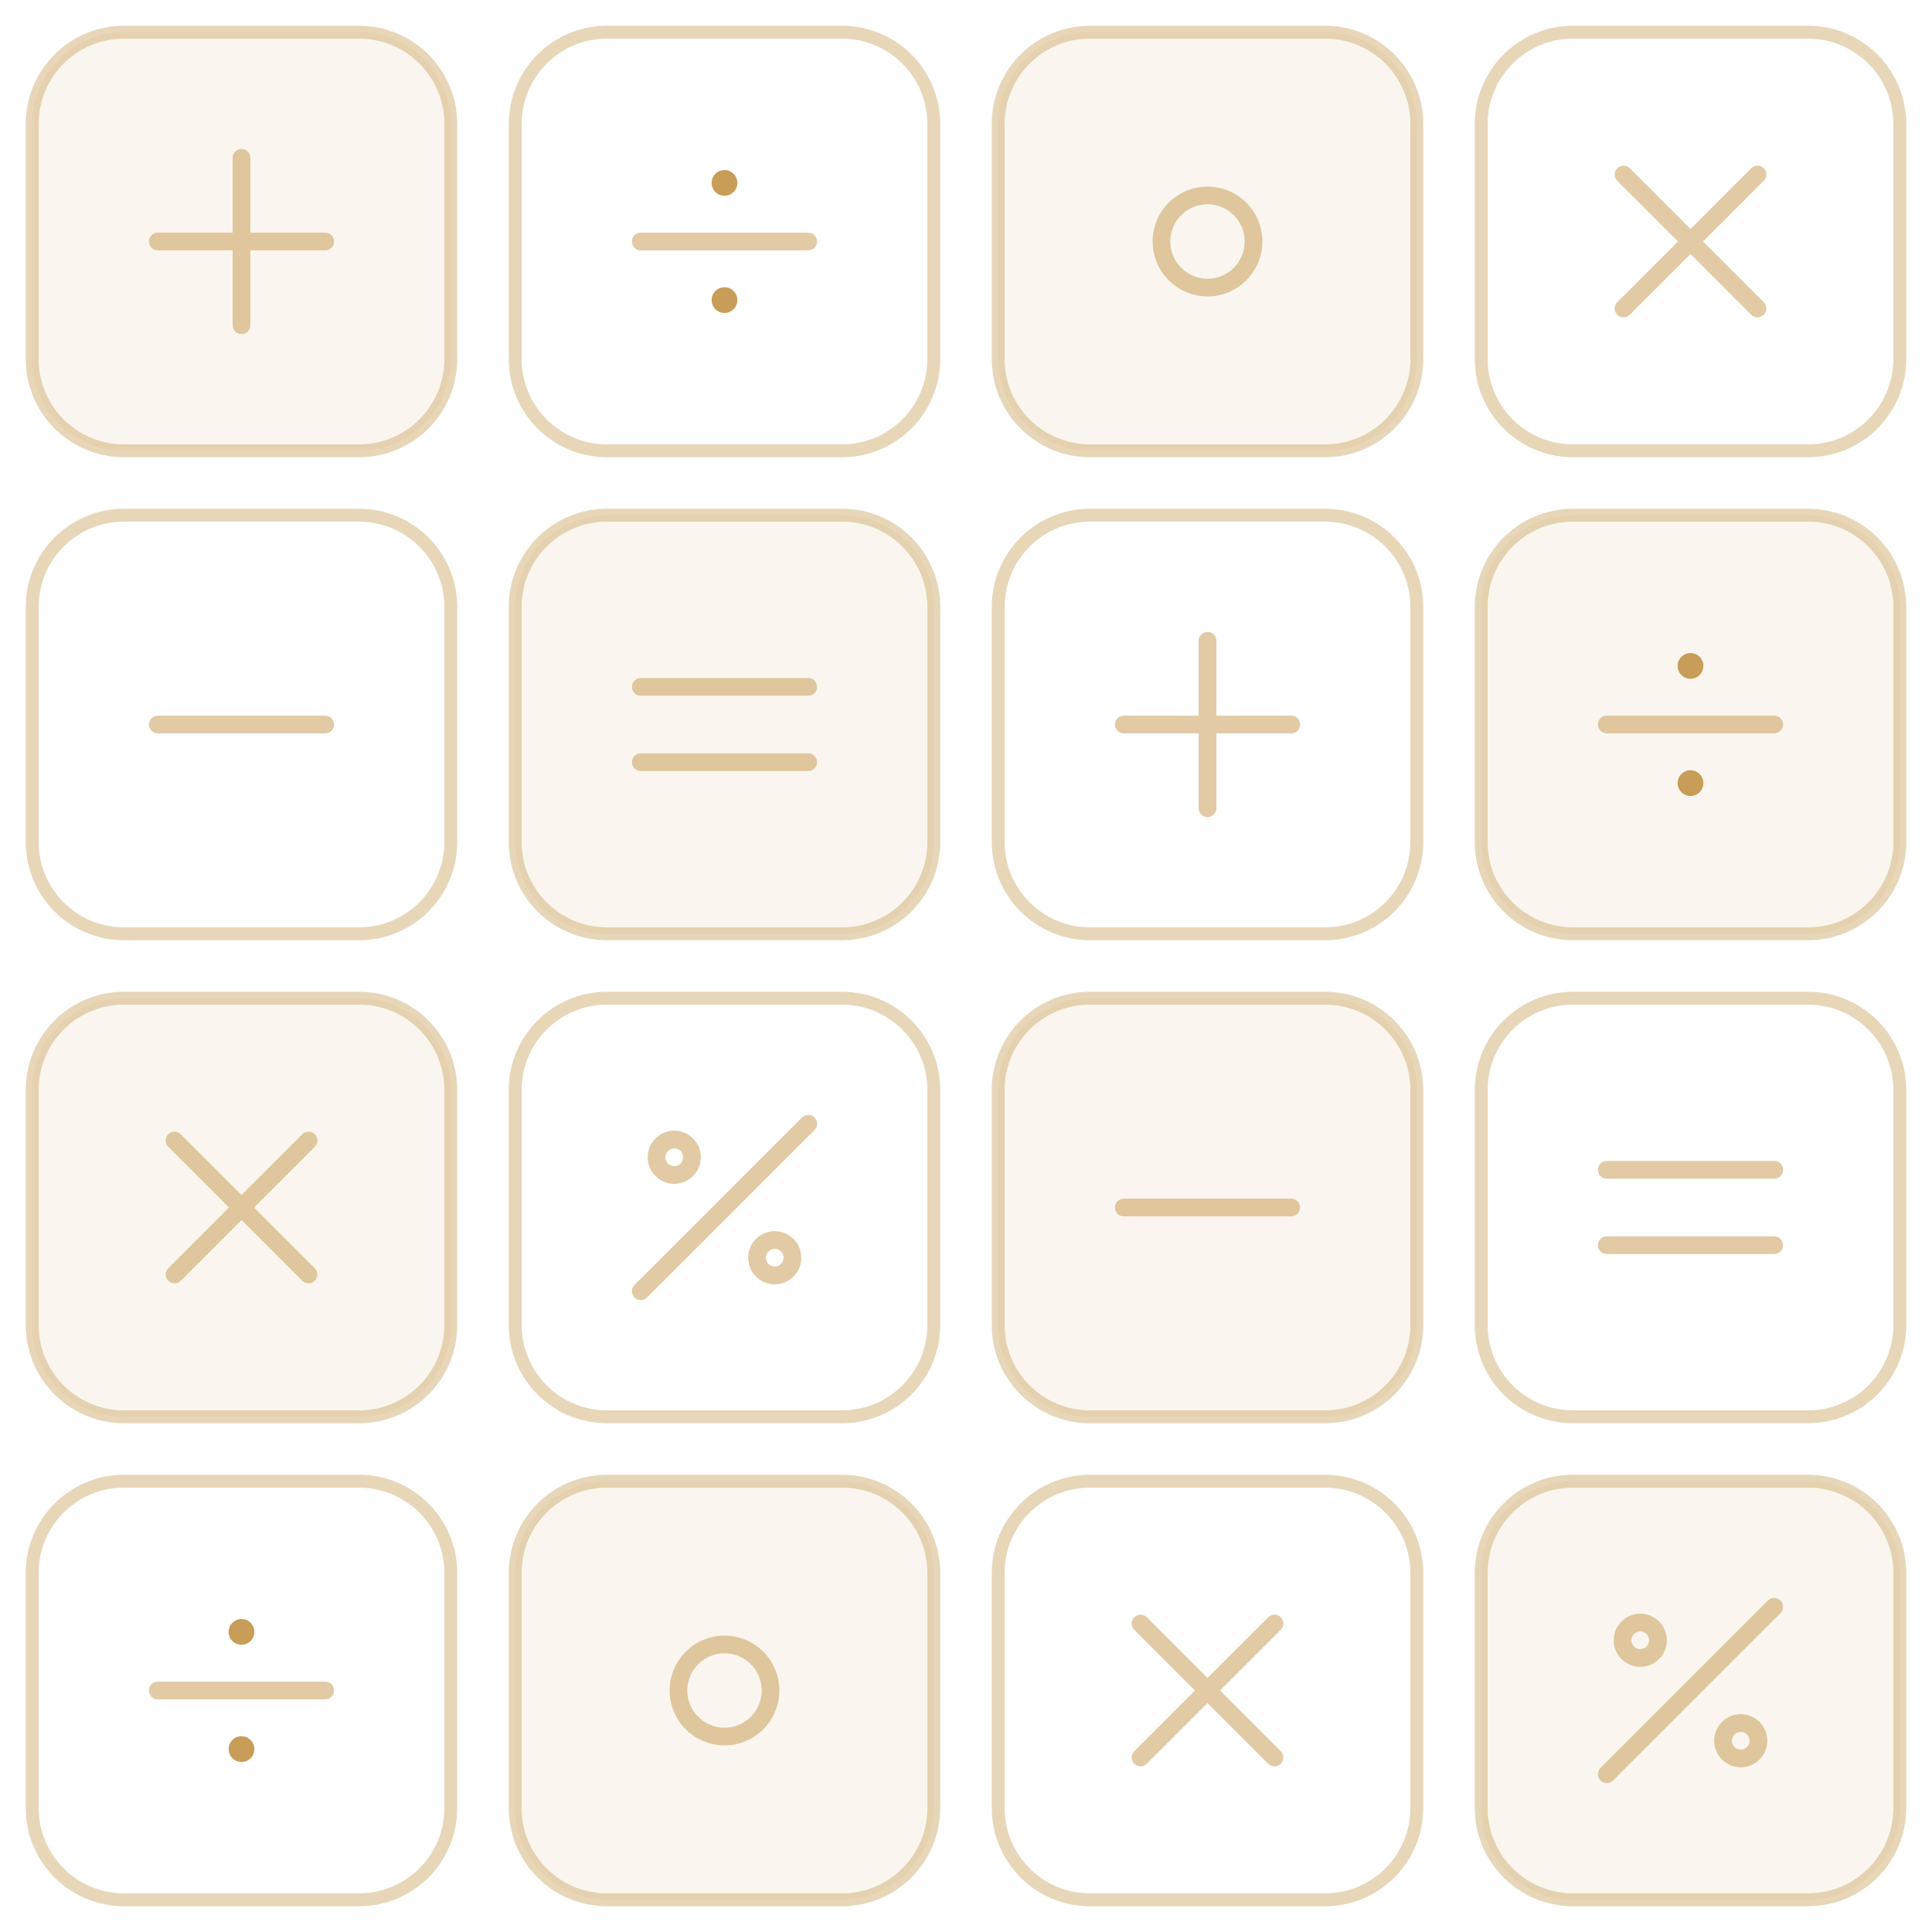
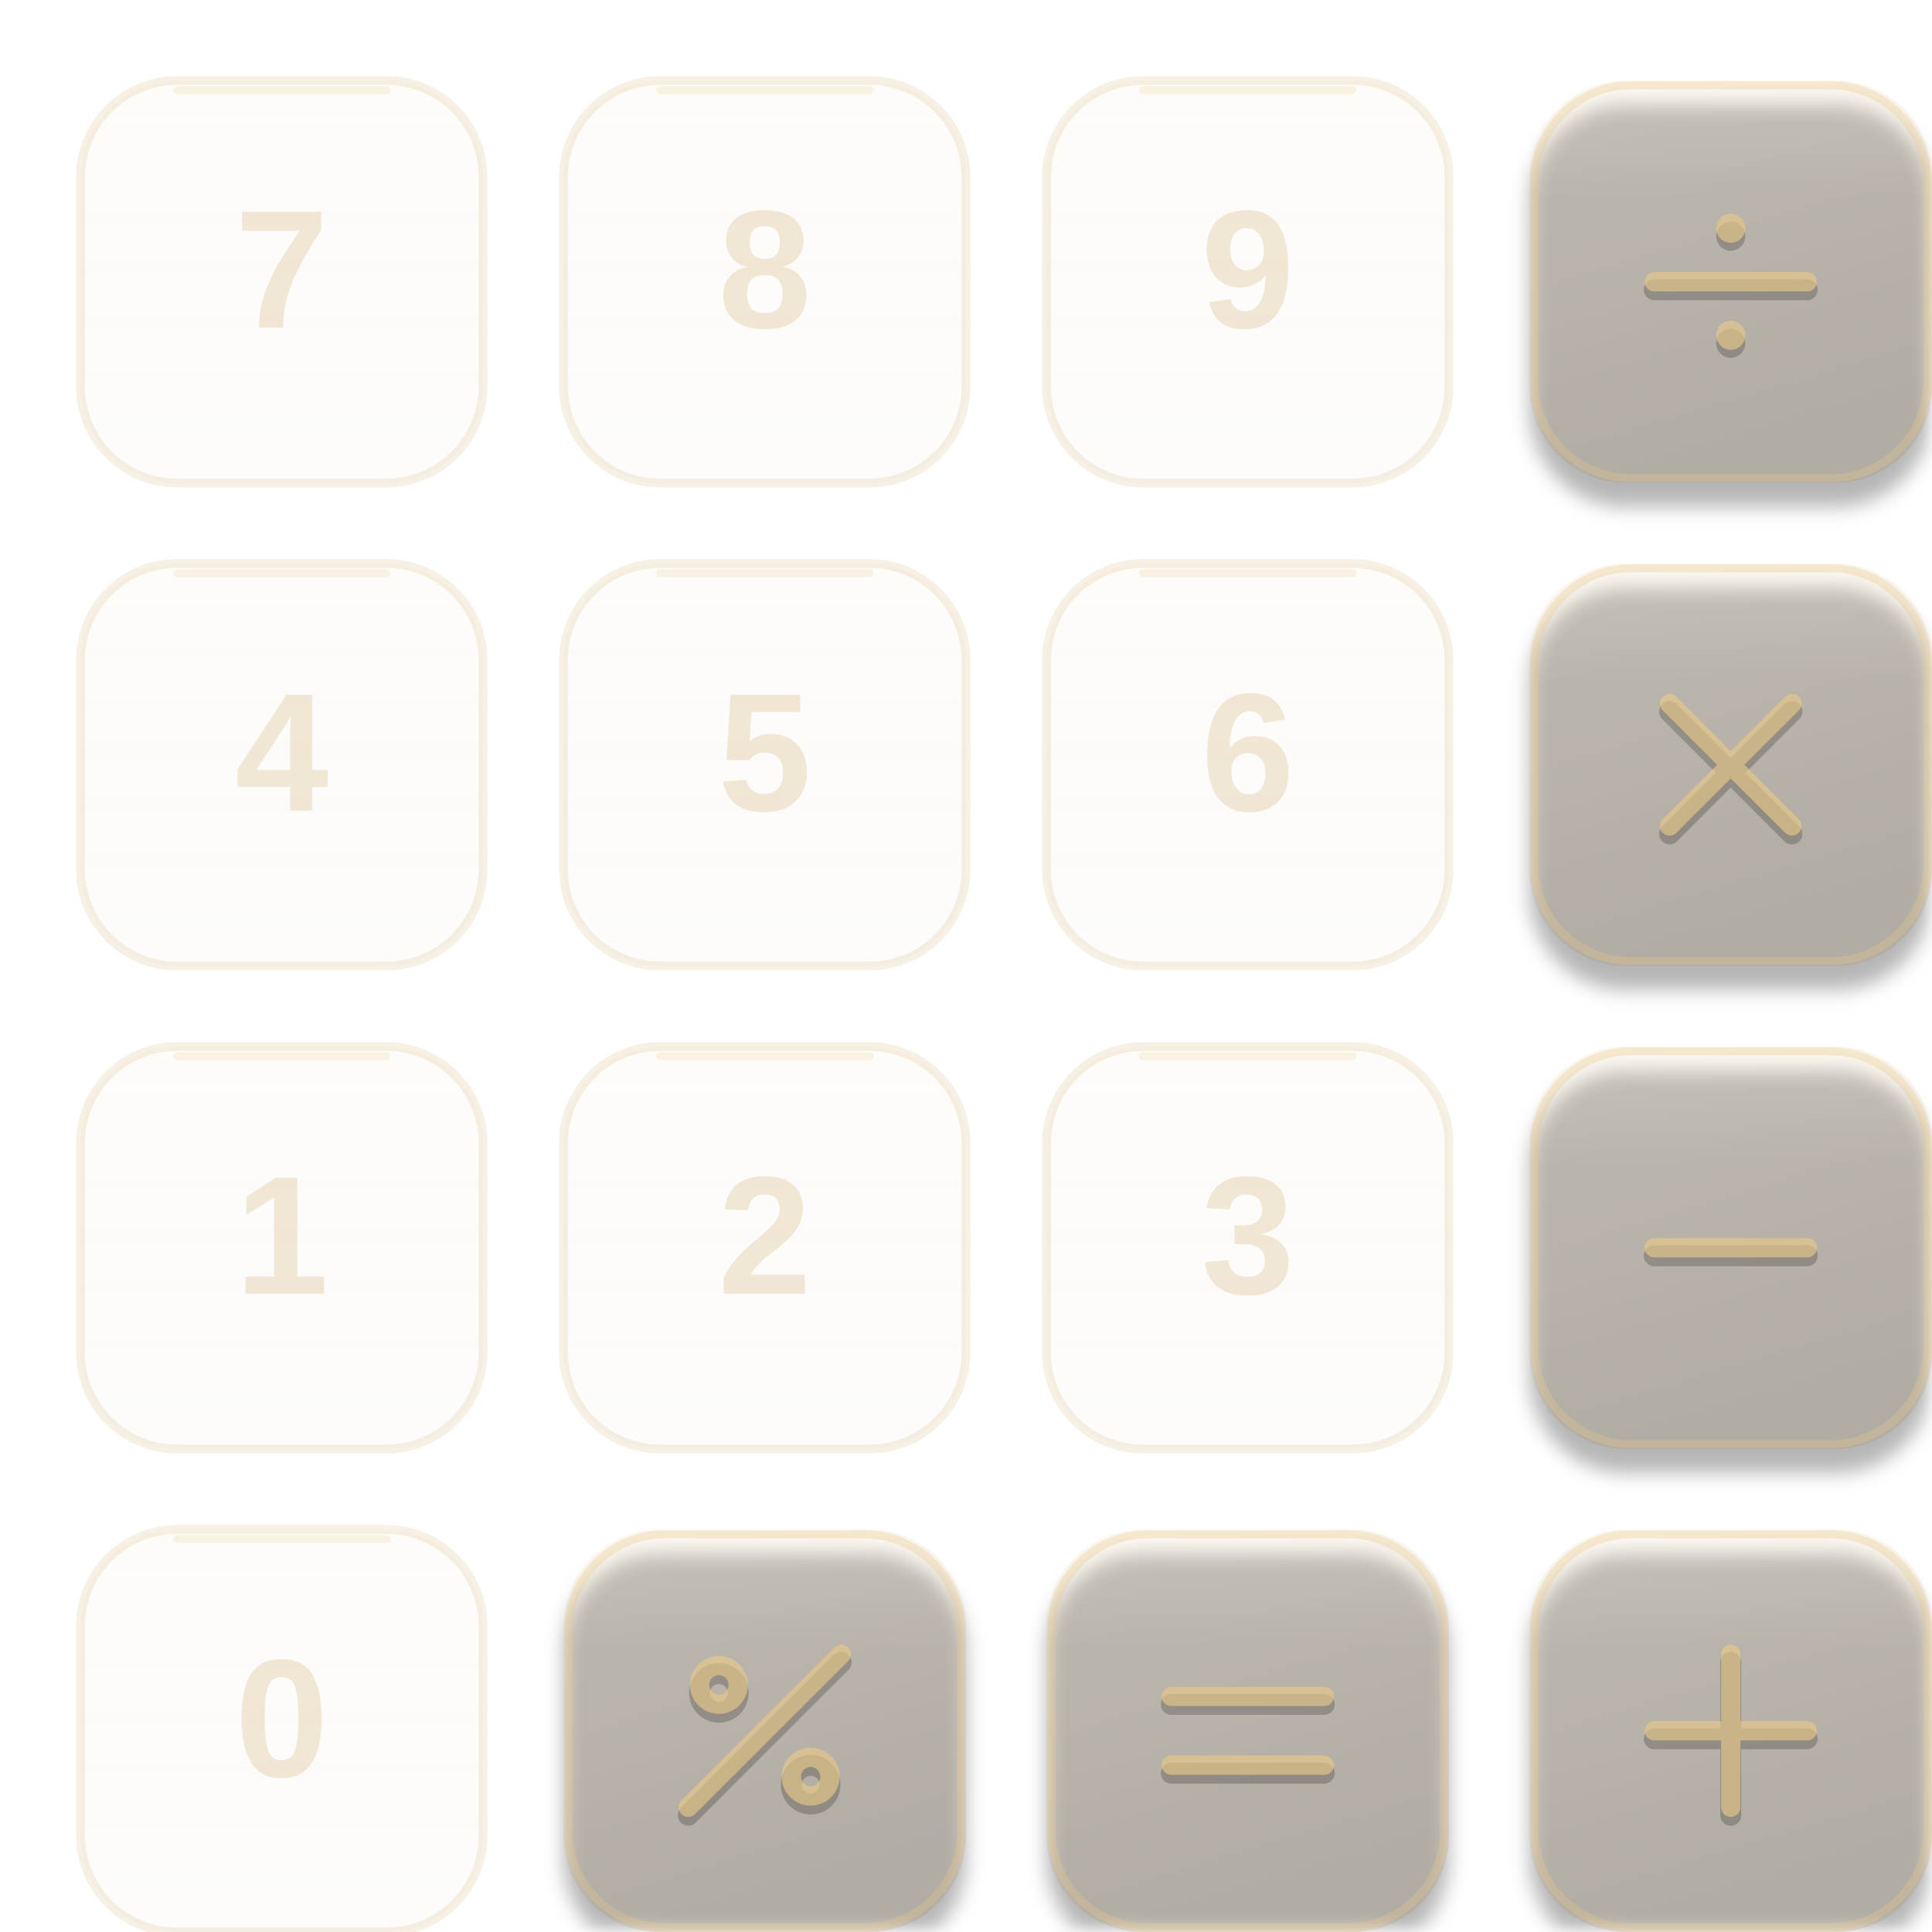
<svg xmlns="http://www.w3.org/2000/svg" width="240" height="240" viewBox="0 0 240 240">
-   <rect x="4" y="4" width="52" height="52" rx="11.4" fill="#C89D57" fill-opacity="0.09" stroke="#C89D57" stroke-opacity="0.42" stroke-width="1.6" />
-   <g stroke="#C89D57" stroke-opacity="0.54" stroke-width="2.2" stroke-linecap="round" fill="none">
-     <path d="M19.6 30H40.4M30 19.6V40.4" />
+   <defs>
+     <linearGradient id="ak" x1="0" y1="0" x2="0.3" y2="1">
+       <stop offset="0" stop-color="#E6C889" />
+       <stop offset="0.55" stop-color="#C89D57" />
+       <stop offset="1" stop-color="#8F6A2E" />
+     </linearGradient>
+     <linearGradient id="ag" x1="0" y1="0" x2="0" y2="1">
+       <stop offset="0" stop-color="#ffffff" stop-opacity=".35" />
+       <stop offset="0.5" stop-color="#ffffff" stop-opacity="0" />
+     </linearGradient>
+     <linearGradient id="av" x1="0" y1="0" x2="0" y2="1">
+       <stop offset="0" stop-color="#E6C889" stop-opacity=".16" />
+       <stop offset="1" stop-color="#8F6A2E" stop-opacity=".06" />
+     </linearGradient>
+     <filter id="as" x="-20%" y="-20%" width="140%" height="150%">
+       <feDropShadow dx="0" dy="4" stdDeviation="3" flood-color="#000" flood-opacity=".45" />
+     </filter>
+     <filter id="ai" x="-20%" y="-20%" width="140%" height="140%">
+       <feGaussianBlur stdDeviation="1.2" />
+     </filter>
+   </defs>
+   <rect x="10" y="10" width="50" height="50" rx="12" fill="url(#av)" fill-opacity="0.3" stroke="#C89D57" stroke-opacity="0.16" stroke-width="1.1" />
+   <path d="M22 11.2H48" stroke="#E6C889" stroke-opacity="0.2" stroke-width="1" stroke-linecap="round" />
+   <text x="35" y="40.7" font-family="Manrope,Segoe UI,Arial,sans-serif" font-size="20.9" font-weight="800" text-anchor="middle" fill="#C89D57" fill-opacity="0.225">7</text>
+   <rect x="70" y="10" width="50" height="50" rx="12" fill="url(#av)" fill-opacity="0.3" stroke="#C89D57" stroke-opacity="0.16" stroke-width="1.1" />
+   <path d="M82 11.2H108" stroke="#E6C889" stroke-opacity="0.2" stroke-width="1" stroke-linecap="round" />
+   <text x="95" y="40.7" font-family="Manrope,Segoe UI,Arial,sans-serif" font-size="20.9" font-weight="800" text-anchor="middle" fill="#C89D57" fill-opacity="0.225">8</text>
+   <rect x="130" y="10" width="50" height="50" rx="12" fill="url(#av)" fill-opacity="0.3" stroke="#C89D57" stroke-opacity="0.16" stroke-width="1.1" />
+   <path d="M142 11.2H168" stroke="#E6C889" stroke-opacity="0.2" stroke-width="1" stroke-linecap="round" />
+   <text x="155" y="40.7" font-family="Manrope,Segoe UI,Arial,sans-serif" font-size="20.9" font-weight="800" text-anchor="middle" fill="#C89D57" fill-opacity="0.225">9</text>
+   <rect x="190" y="13" width="50" height="50" rx="12" fill="#000" fill-opacity="0.286" filter="url(#ai)" />
+   <rect x="190" y="10" width="50" height="50" rx="12" fill="url(#ak)" fill-opacity="0.13" />
+   <rect x="191" y="11" width="48" height="27.5" rx="12" fill="url(#ag)" fill-opacity="0.39" />
+   <rect x="190.6" y="10.6" width="48.8" height="48.8" rx="12" fill="none" stroke="#E6C889" stroke-opacity="0.312" stroke-width="1" />
+   <g stroke="#000" stroke-opacity="0.208" stroke-width="2.6" stroke-linecap="round" fill="none">
+     <path d="M205.5 36H224.5" />
+     <circle cx="215" cy="29.35" r="1.8" fill="#000" fill-opacity="0.208" stroke="none" />
+     <circle cx="215" cy="42.65" r="1.8" fill="#000" fill-opacity="0.208" stroke="none" />
  </g>
-   <rect x="4" y="64" width="52" height="52" rx="11.4" fill="#C89D57" fill-opacity="0" stroke="#C89D57" stroke-opacity="0.42" stroke-width="1.6" />
-   <g stroke="#C89D57" stroke-opacity="0.54" stroke-width="2.2" stroke-linecap="round" fill="none">
-     <path d="M19.6 90H40.4" />
+   <g stroke="#E6C889" stroke-opacity="0.65" stroke-width="2.4" stroke-linecap="round" fill="none">
+     <path d="M205.5 35H224.5" />
+     <circle cx="215" cy="28.35" r="1.8" fill="#E6C889" fill-opacity="0.65" stroke="none" />
+     <circle cx="215" cy="41.65" r="1.8" fill="#E6C889" fill-opacity="0.65" stroke="none" />
  </g>
-   <rect x="4" y="124" width="52" height="52" rx="11.4" fill="#C89D57" fill-opacity="0.09" stroke="#C89D57" stroke-opacity="0.42" stroke-width="1.6" />
-   <g stroke="#C89D57" stroke-opacity="0.54" stroke-width="2.2" stroke-linecap="round" fill="none">
-     <path d="M21.68 141.68L38.32 158.32M38.32 141.68L21.68 158.32" />
+   <rect x="10" y="70" width="50" height="50" rx="12" fill="url(#av)" fill-opacity="0.3" stroke="#C89D57" stroke-opacity="0.16" stroke-width="1.1" />
+   <path d="M22 71.2H48" stroke="#E6C889" stroke-opacity="0.2" stroke-width="1" stroke-linecap="round" />
+   <text x="35" y="100.7" font-family="Manrope,Segoe UI,Arial,sans-serif" font-size="20.9" font-weight="800" text-anchor="middle" fill="#C89D57" fill-opacity="0.225">4</text>
+   <rect x="70" y="70" width="50" height="50" rx="12" fill="url(#av)" fill-opacity="0.3" stroke="#C89D57" stroke-opacity="0.16" stroke-width="1.1" />
+   <path d="M82 71.2H108" stroke="#E6C889" stroke-opacity="0.2" stroke-width="1" stroke-linecap="round" />
+   <text x="95" y="100.7" font-family="Manrope,Segoe UI,Arial,sans-serif" font-size="20.9" font-weight="800" text-anchor="middle" fill="#C89D57" fill-opacity="0.225">5</text>
+   <rect x="130" y="70" width="50" height="50" rx="12" fill="url(#av)" fill-opacity="0.3" stroke="#C89D57" stroke-opacity="0.16" stroke-width="1.1" />
+   <path d="M142 71.2H168" stroke="#E6C889" stroke-opacity="0.2" stroke-width="1" stroke-linecap="round" />
+   <text x="155" y="100.7" font-family="Manrope,Segoe UI,Arial,sans-serif" font-size="20.9" font-weight="800" text-anchor="middle" fill="#C89D57" fill-opacity="0.225">6</text>
+   <rect x="190" y="73" width="50" height="50" rx="12" fill="#000" fill-opacity="0.286" filter="url(#ai)" />
+   <rect x="190" y="70" width="50" height="50" rx="12" fill="url(#ak)" fill-opacity="0.13" />
+   <rect x="191" y="71" width="48" height="27.5" rx="12" fill="url(#ag)" fill-opacity="0.39" />
+   <rect x="190.6" y="70.6" width="48.8" height="48.8" rx="12" fill="none" stroke="#E6C889" stroke-opacity="0.312" stroke-width="1" />
+   <g stroke="#000" stroke-opacity="0.208" stroke-width="2.6" stroke-linecap="round" fill="none">
+     <path d="M207.4 88.4L222.6 103.6M222.6 88.4L207.4 103.6" />
  </g>
-   <rect x="4" y="184" width="52" height="52" rx="11.4" fill="#C89D57" fill-opacity="0" stroke="#C89D57" stroke-opacity="0.42" stroke-width="1.6" />
-   <g stroke="#C89D57" stroke-opacity="0.54" stroke-width="2.2" stroke-linecap="round" fill="none">
-     <path d="M19.6 210H40.4" />
-     <circle cx="30" cy="202.72" r="1.6" fill="#C89D57" stroke="none" />
-     <circle cx="30" cy="217.28" r="1.6" fill="#C89D57" stroke="none" />
+   <g stroke="#E6C889" stroke-opacity="0.65" stroke-width="2.4" stroke-linecap="round" fill="none">
+     <path d="M207.4 87.4L222.6 102.6M222.6 87.4L207.4 102.6" />
  </g>
-   <rect x="64" y="4" width="52" height="52" rx="11.4" fill="#C89D57" fill-opacity="0" stroke="#C89D57" stroke-opacity="0.42" stroke-width="1.6" />
-   <g stroke="#C89D57" stroke-opacity="0.54" stroke-width="2.2" stroke-linecap="round" fill="none">
-     <path d="M79.6 30H100.4" />
-     <circle cx="90" cy="22.72" r="1.6" fill="#C89D57" stroke="none" />
-     <circle cx="90" cy="37.28" r="1.6" fill="#C89D57" stroke="none" />
+   <rect x="10" y="130" width="50" height="50" rx="12" fill="url(#av)" fill-opacity="0.3" stroke="#C89D57" stroke-opacity="0.16" stroke-width="1.1" />
+   <path d="M22 131.2H48" stroke="#E6C889" stroke-opacity="0.2" stroke-width="1" stroke-linecap="round" />
+   <text x="35" y="160.7" font-family="Manrope,Segoe UI,Arial,sans-serif" font-size="20.9" font-weight="800" text-anchor="middle" fill="#C89D57" fill-opacity="0.225">1</text>
+   <rect x="70" y="130" width="50" height="50" rx="12" fill="url(#av)" fill-opacity="0.3" stroke="#C89D57" stroke-opacity="0.16" stroke-width="1.1" />
+   <path d="M82 131.2H108" stroke="#E6C889" stroke-opacity="0.2" stroke-width="1" stroke-linecap="round" />
+   <text x="95" y="160.7" font-family="Manrope,Segoe UI,Arial,sans-serif" font-size="20.9" font-weight="800" text-anchor="middle" fill="#C89D57" fill-opacity="0.225">2</text>
+   <rect x="130" y="130" width="50" height="50" rx="12" fill="url(#av)" fill-opacity="0.3" stroke="#C89D57" stroke-opacity="0.16" stroke-width="1.1" />
+   <path d="M142 131.2H168" stroke="#E6C889" stroke-opacity="0.2" stroke-width="1" stroke-linecap="round" />
+   <text x="155" y="160.7" font-family="Manrope,Segoe UI,Arial,sans-serif" font-size="20.9" font-weight="800" text-anchor="middle" fill="#C89D57" fill-opacity="0.225">3</text>
+   <rect x="190" y="133" width="50" height="50" rx="12" fill="#000" fill-opacity="0.286" filter="url(#ai)" />
+   <rect x="190" y="130" width="50" height="50" rx="12" fill="url(#ak)" fill-opacity="0.13" />
+   <rect x="191" y="131" width="48" height="27.5" rx="12" fill="url(#ag)" fill-opacity="0.39" />
+   <rect x="190.6" y="130.6" width="48.8" height="48.8" rx="12" fill="none" stroke="#E6C889" stroke-opacity="0.312" stroke-width="1" />
+   <g stroke="#000" stroke-opacity="0.208" stroke-width="2.6" stroke-linecap="round" fill="none">
+     <path d="M205.5 156H224.5" />
  </g>
-   <rect x="64" y="64" width="52" height="52" rx="11.4" fill="#C89D57" fill-opacity="0.09" stroke="#C89D57" stroke-opacity="0.42" stroke-width="1.6" />
-   <g stroke="#C89D57" stroke-opacity="0.54" stroke-width="2.2" stroke-linecap="round" fill="none">
-     <path d="M79.6 85.32H100.4M79.6 94.68H100.4" />
+   <g stroke="#E6C889" stroke-opacity="0.65" stroke-width="2.4" stroke-linecap="round" fill="none">
+     <path d="M205.5 155H224.5" />
  </g>
-   <rect x="64" y="124" width="52" height="52" rx="11.4" fill="#C89D57" fill-opacity="0" stroke="#C89D57" stroke-opacity="0.42" stroke-width="1.6" />
-   <g stroke="#C89D57" stroke-opacity="0.54" stroke-width="2.2" stroke-linecap="round" fill="none">
-     <path d="M79.6 160.4L100.4 139.6" />
-     <circle cx="83.76" cy="143.76" r="2.2" />
-     <circle cx="96.24" cy="156.24" r="2.2" />
+   <rect x="10" y="190" width="50" height="50" rx="12" fill="url(#av)" fill-opacity="0.3" stroke="#C89D57" stroke-opacity="0.16" stroke-width="1.1" />
+   <path d="M22 191.2H48" stroke="#E6C889" stroke-opacity="0.2" stroke-width="1" stroke-linecap="round" />
+   <text x="35" y="220.7" font-family="Manrope,Segoe UI,Arial,sans-serif" font-size="20.9" font-weight="800" text-anchor="middle" fill="#C89D57" fill-opacity="0.225">0</text>
+   <rect x="70" y="193" width="50" height="50" rx="12" fill="#000" fill-opacity="0.286" filter="url(#ai)" />
+   <rect x="70" y="190" width="50" height="50" rx="12" fill="url(#ak)" fill-opacity="0.13" />
+   <rect x="71" y="191" width="48" height="27.5" rx="12" fill="url(#ag)" fill-opacity="0.39" />
+   <rect x="70.6" y="190.6" width="48.8" height="48.8" rx="12" fill="none" stroke="#E6C889" stroke-opacity="0.312" stroke-width="1" />
+   <g stroke="#000" stroke-opacity="0.208" stroke-width="2.6" stroke-linecap="round" fill="none">
+     <path d="M85.5 225.5L104.5 206.5" />
+     <circle cx="89.3" cy="210.3" r="2.4" />
+     <circle cx="100.7" cy="221.7" r="2.4" />
  </g>
-   <rect x="64" y="184" width="52" height="52" rx="11.4" fill="#C89D57" fill-opacity="0.09" stroke="#C89D57" stroke-opacity="0.42" stroke-width="1.6" />
-   <g stroke="#C89D57" stroke-opacity="0.54" stroke-width="2.2" stroke-linecap="round" fill="none">
-     <circle cx="90" cy="210" r="5.72" />
+   <g stroke="#E6C889" stroke-opacity="0.65" stroke-width="2.4" stroke-linecap="round" fill="none">
+     <path d="M85.5 224.5L104.5 205.5" />
+     <circle cx="89.3" cy="209.3" r="2.4" />
+     <circle cx="100.7" cy="220.7" r="2.4" />
  </g>
-   <rect x="124" y="4" width="52" height="52" rx="11.4" fill="#C89D57" fill-opacity="0.09" stroke="#C89D57" stroke-opacity="0.42" stroke-width="1.6" />
-   <g stroke="#C89D57" stroke-opacity="0.54" stroke-width="2.2" stroke-linecap="round" fill="none">
-     <circle cx="150" cy="30" r="5.72" />
+   <rect x="130" y="193" width="50" height="50" rx="12" fill="#000" fill-opacity="0.286" filter="url(#ai)" />
+   <rect x="130" y="190" width="50" height="50" rx="12" fill="url(#ak)" fill-opacity="0.13" />
+   <rect x="131" y="191" width="48" height="27.5" rx="12" fill="url(#ag)" fill-opacity="0.39" />
+   <rect x="130.6" y="190.6" width="48.8" height="48.8" rx="12" fill="none" stroke="#E6C889" stroke-opacity="0.312" stroke-width="1" />
+   <g stroke="#000" stroke-opacity="0.208" stroke-width="2.6" stroke-linecap="round" fill="none">
+     <path d="M145.5 211.725H164.5M145.5 220.275H164.5" />
  </g>
-   <rect x="124" y="64" width="52" height="52" rx="11.4" fill="#C89D57" fill-opacity="0" stroke="#C89D57" stroke-opacity="0.42" stroke-width="1.6" />
-   <g stroke="#C89D57" stroke-opacity="0.54" stroke-width="2.2" stroke-linecap="round" fill="none">
-     <path d="M139.6 90H160.4M150 79.6V100.4" />
+   <g stroke="#E6C889" stroke-opacity="0.65" stroke-width="2.4" stroke-linecap="round" fill="none">
+     <path d="M145.5 210.725H164.5M145.5 219.275H164.5" />
  </g>
-   <rect x="124" y="124" width="52" height="52" rx="11.4" fill="#C89D57" fill-opacity="0.09" stroke="#C89D57" stroke-opacity="0.42" stroke-width="1.6" />
-   <g stroke="#C89D57" stroke-opacity="0.54" stroke-width="2.2" stroke-linecap="round" fill="none">
-     <path d="M139.6 150H160.4" />
+   <rect x="190" y="193" width="50" height="50" rx="12" fill="#000" fill-opacity="0.286" filter="url(#ai)" />
+   <rect x="190" y="190" width="50" height="50" rx="12" fill="url(#ak)" fill-opacity="0.13" />
+   <rect x="191" y="191" width="48" height="27.5" rx="12" fill="url(#ag)" fill-opacity="0.39" />
+   <rect x="190.6" y="190.6" width="48.8" height="48.8" rx="12" fill="none" stroke="#E6C889" stroke-opacity="0.312" stroke-width="1" />
+   <g stroke="#000" stroke-opacity="0.208" stroke-width="2.6" stroke-linecap="round" fill="none">
+     <path d="M205.5 216H224.5M215 206.5V225.5" />
  </g>
-   <rect x="124" y="184" width="52" height="52" rx="11.4" fill="#C89D57" fill-opacity="0" stroke="#C89D57" stroke-opacity="0.42" stroke-width="1.6" />
-   <g stroke="#C89D57" stroke-opacity="0.54" stroke-width="2.2" stroke-linecap="round" fill="none">
-     <path d="M141.68 201.68L158.32 218.32M158.32 201.68L141.68 218.32" />
-   </g>
-   <rect x="184" y="4" width="52" height="52" rx="11.4" fill="#C89D57" fill-opacity="0" stroke="#C89D57" stroke-opacity="0.42" stroke-width="1.6" />
-   <g stroke="#C89D57" stroke-opacity="0.54" stroke-width="2.2" stroke-linecap="round" fill="none">
-     <path d="M201.68 21.68L218.32 38.32M218.32 21.68L201.68 38.32" />
-   </g>
-   <rect x="184" y="64" width="52" height="52" rx="11.4" fill="#C89D57" fill-opacity="0.09" stroke="#C89D57" stroke-opacity="0.42" stroke-width="1.6" />
-   <g stroke="#C89D57" stroke-opacity="0.54" stroke-width="2.2" stroke-linecap="round" fill="none">
-     <path d="M199.6 90H220.4" />
-     <circle cx="210" cy="82.72" r="1.6" fill="#C89D57" stroke="none" />
-     <circle cx="210" cy="97.28" r="1.6" fill="#C89D57" stroke="none" />
-   </g>
-   <rect x="184" y="124" width="52" height="52" rx="11.4" fill="#C89D57" fill-opacity="0" stroke="#C89D57" stroke-opacity="0.42" stroke-width="1.6" />
-   <g stroke="#C89D57" stroke-opacity="0.54" stroke-width="2.2" stroke-linecap="round" fill="none">
-     <path d="M199.6 145.32H220.4M199.6 154.68H220.4" />
-   </g>
-   <rect x="184" y="184" width="52" height="52" rx="11.4" fill="#C89D57" fill-opacity="0.09" stroke="#C89D57" stroke-opacity="0.42" stroke-width="1.6" />
-   <g stroke="#C89D57" stroke-opacity="0.54" stroke-width="2.2" stroke-linecap="round" fill="none">
-     <path d="M199.6 220.4L220.4 199.6" />
-     <circle cx="203.76" cy="203.76" r="2.2" />
-     <circle cx="216.24" cy="216.24" r="2.2" />
+   <g stroke="#E6C889" stroke-opacity="0.65" stroke-width="2.4" stroke-linecap="round" fill="none">
+     <path d="M205.5 215H224.5M215 205.5V224.5" />
  </g>
</svg>
